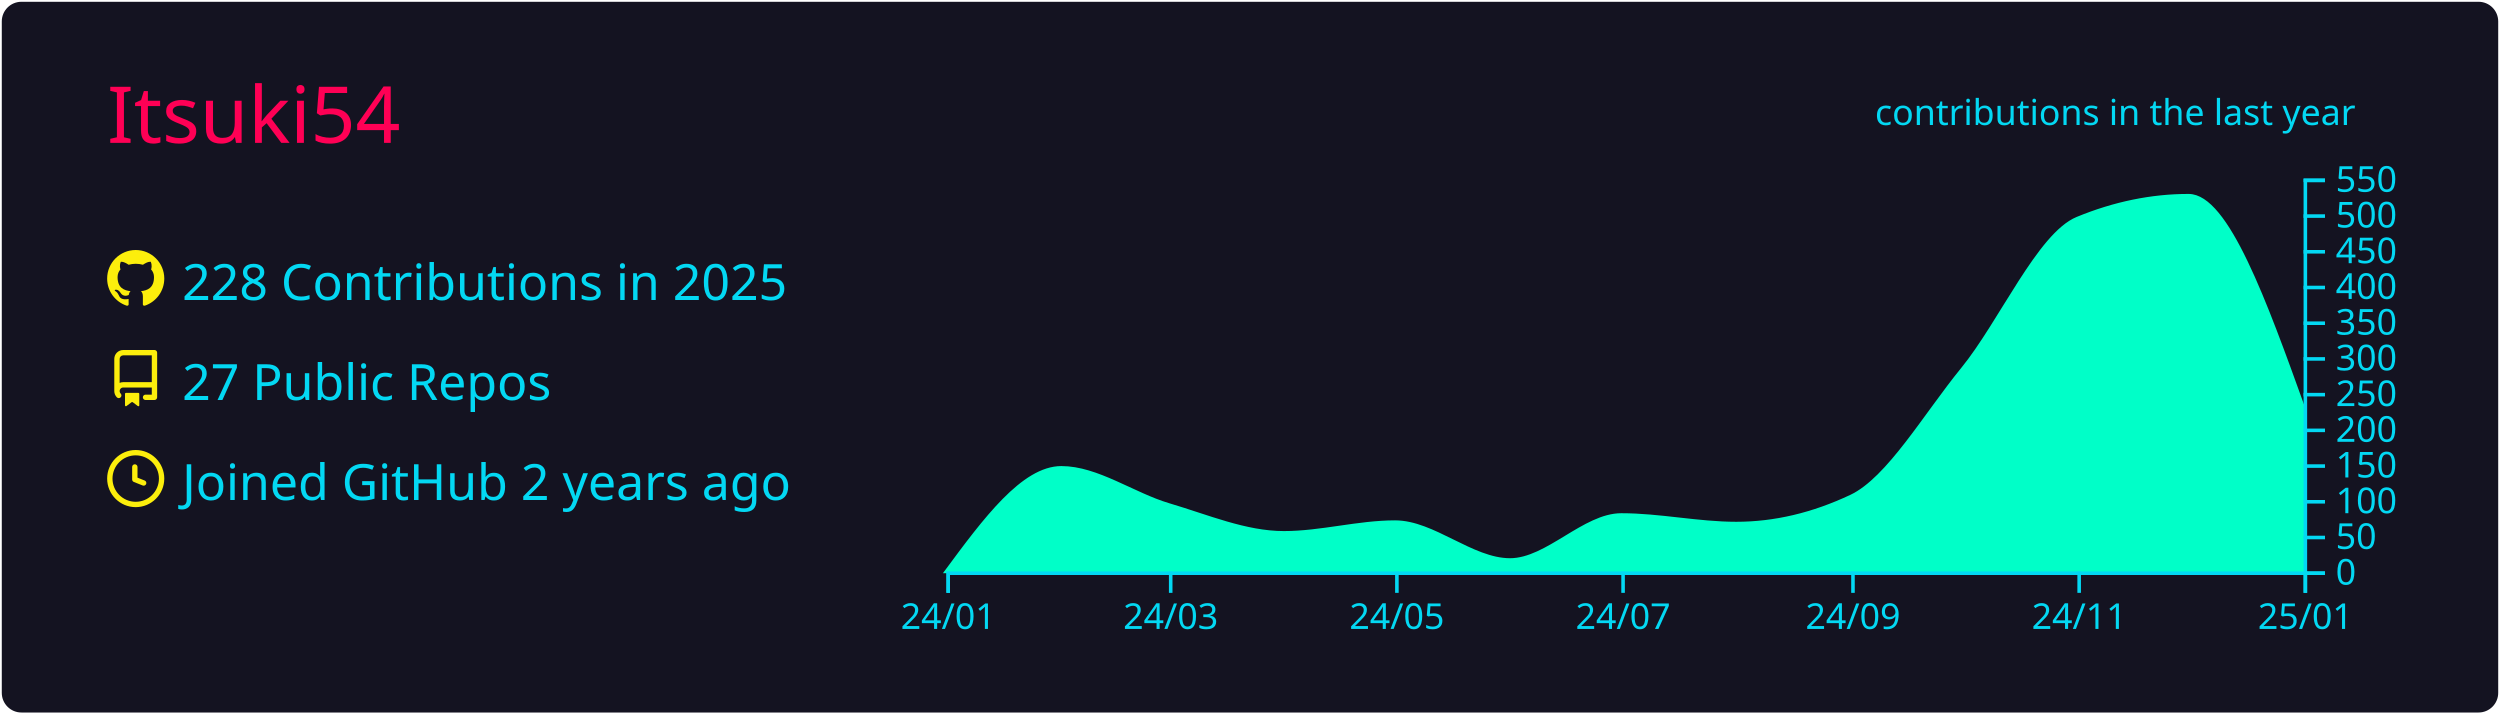
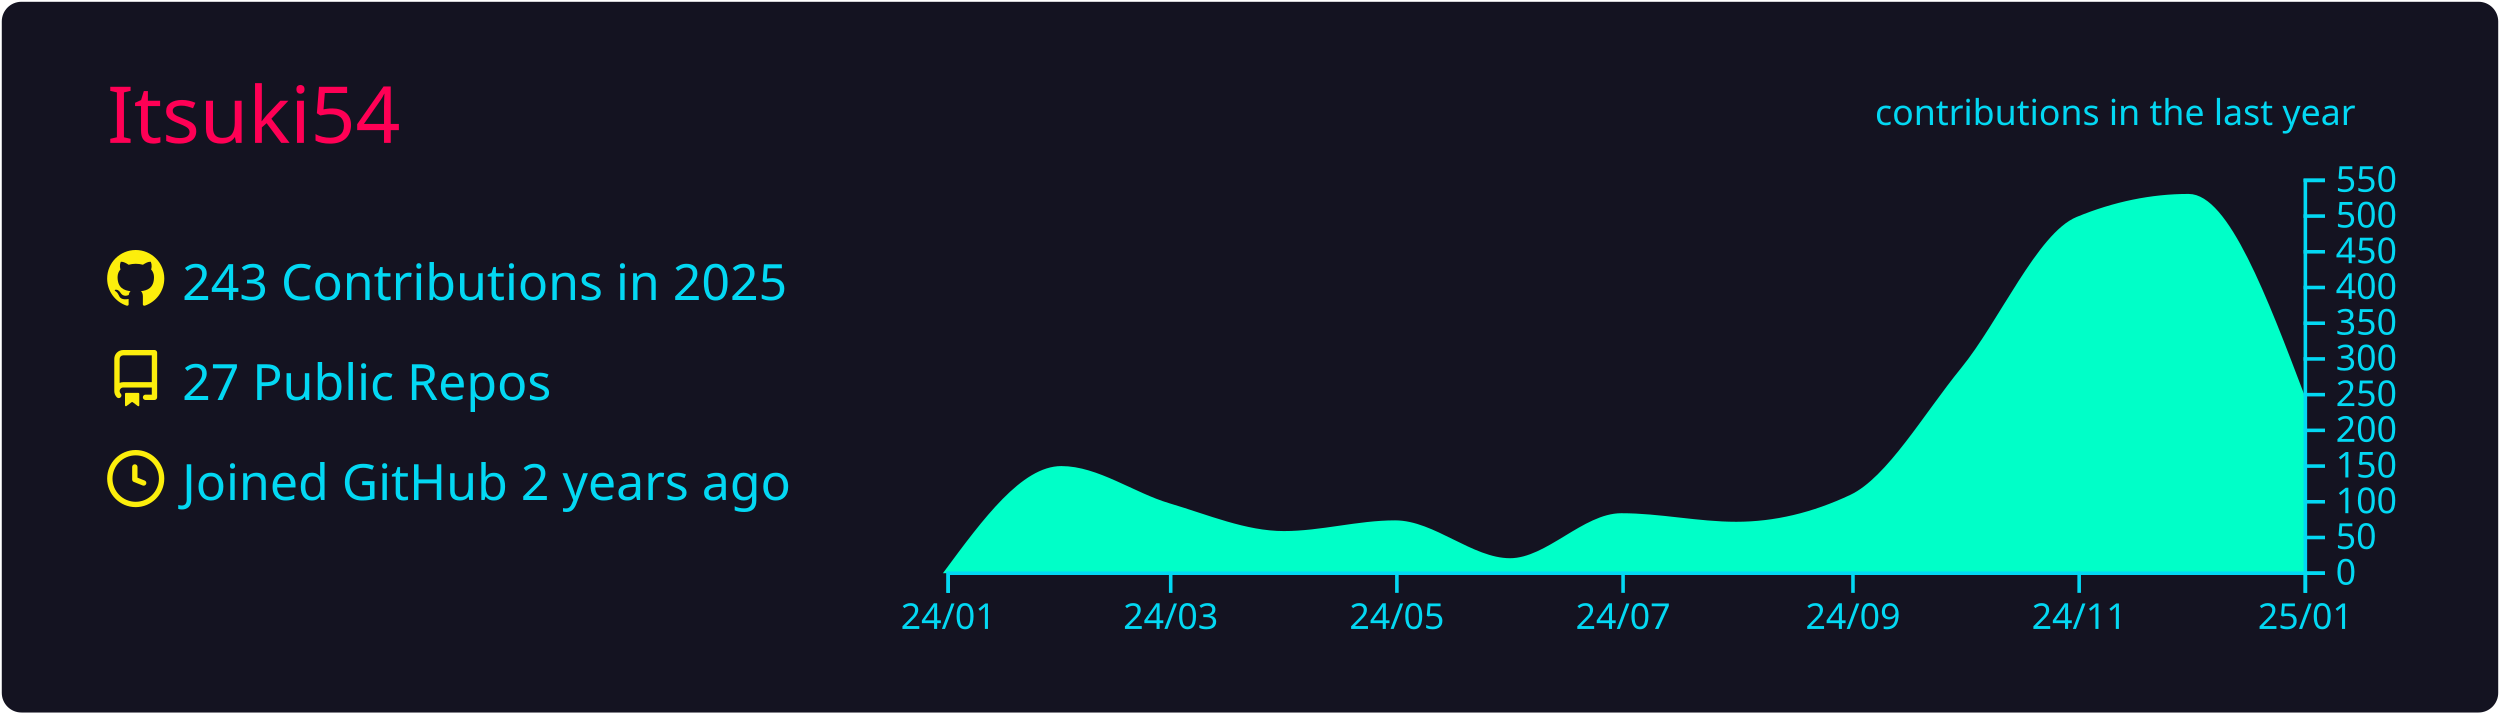
<svg xmlns="http://www.w3.org/2000/svg" width="700" height="200" viewBox="0 0 700 200">
  <style>* {
          font-family: 'Segoe UI', Ubuntu, "Helvetica Neue", Sans-Serif
        }</style>
  <rect x="1" y="1" rx="5" ry="5" height="99%" width="99.714%" stroke="#141321" stroke-width="1" fill="#141321" stroke-opacity="1" />
  <text x="30" y="40" style="font-size: 22px; fill: #ff0055;">Itsuki54</text>
  <g transform="translate(0,40)">
    <g transform="translate(30,30)">
      <g transform="translate(0,0)" width="14" height="14" fill="#fcee0c">
        <path fill-rule="evenodd" d="M8 0C3.58 0 0 3.58 0 8c0 3.54 2.29 6.53 5.47 7.59.4.07.55-.17.55-.38 0-.19-.01-.82-.01-1.49-2.01.37-2.53-.49-2.69-.94-.09-.23-.48-.94-.82-1.13-.28-.15-.68-.52-.01-.53.63-.01 1.08.58 1.23.82.72 1.21 1.87.87 2.33.66.07-.52.28-.87.51-1.07-1.78-.2-3.64-.89-3.64-3.95 0-.87.31-1.59.82-2.15-.08-.2-.36-1.02.08-2.12 0 0 .67-.21 2.2.82.64-.18 1.32-.27 2-.27.68 0 1.36.09 2 .27 1.53-1.04 2.2-.82 2.2-.82.44 1.1.16 1.92.08 2.12.51.56.82 1.27.82 2.15 0 3.07-1.87 3.75-3.65 3.95.29.25.54.73.54 1.48 0 1.07-.01 1.93-.01 2.2 0 .21.15.46.55.38A8.013 8.013 0 0016 8c0-4.42-3.58-8-8-8z" />
      </g>
      <g transform="translate(0,28)" width="14" height="14" fill="#fcee0c">
        <path fill-rule="evenodd" d="M2 2.5A2.5 2.5 0 014.5 0h8.75a.75.75 0 01.75.75v12.5a.75.75 0 01-.75.75h-2.5a.75.75 0 110-1.5h1.75v-2h-8a1 1 0 00-.714 1.7.75.75 0 01-1.072 1.05A2.495 2.495 0 012 11.5v-9zm10.5-1V9h-8c-.356 0-.694.074-1 .208V2.5a1 1 0 011-1h8zM5 12.25v3.25a.25.25 0 00.4.2l1.45-1.087a.25.25 0 01.3 0L8.6 15.7a.25.25 0 00.4-.2v-3.25a.25.25 0 00-.25-.25h-3.5a.25.25 0 00-.25.25z" />
      </g>
      <g transform="translate(0,56)" width="14" height="14" fill="#fcee0c">
        <path fill-rule="evenodd" d="M1.5 8a6.5 6.5 0 1113 0 6.5 6.5 0 01-13 0zM8 0a8 8 0 100 16A8 8 0 008 0zm.5 4.75a.75.75 0 00-1.5 0v3.5a.75.75 0 00.471.696l2.5 1a.75.75 0 00.557-1.392L8.5 7.742V4.75z" />
      </g>
-       <text x="21" y="14" style="fill: #03d8f3; font-size: 14px;">228 Contributions in 2025</text>
+       <text x="21" y="14" style="fill: #03d8f3; font-size: 14px;">243 Contributions in 2025</text>
      <text x="21" y="42" style="fill: #03d8f3; font-size: 14px;">27 Public Repos</text>
      <text x="21" y="70" style="fill: #03d8f3; font-size: 14px;">Joined GitHub 2 years ago</text>
    </g>
    <g color="#00ffc8" transform="translate(295,10)">
-       <path transform="translate(-30,0)" stroke="#00ffc8" fill="#00ffc8" opacity="1" d="M0,110C10.729,95.5,21.457,81,32.186,81C42.222,81,52.259,88.433,62.295,91.4C73.024,94.571,83.752,99.2,94.481,99.2C104.863,99.2,115.246,96.2,125.628,96.2C136.357,96.2,147.086,106.8,157.814,106.8C168.197,106.8,178.579,94.2,188.962,94.2C199.69,94.2,210.419,96.6,221.148,96.6C231.876,96.6,242.605,94.067,253.333,89C263.716,84.097,274.098,66.125,284.481,53.4C295.209,40.25,305.938,15.609,316.667,11.2C327.049,6.933,337.432,4.8,347.814,4.8C358.543,4.8,369.271,34.6,380,64.4L380,110C369.271,110,358.543,110,347.814,110C337.432,110,327.049,110,316.667,110C305.938,110,295.209,110,284.481,110C274.098,110,263.716,110,253.333,110C242.605,110,231.876,110,221.148,110C210.419,110,199.69,110,188.962,110C178.579,110,168.197,110,157.814,110C147.086,110,136.357,110,125.628,110C115.246,110,104.863,110,94.481,110C83.752,110,73.024,110,62.295,110C52.259,110,42.222,110,32.186,110C21.457,110,10.729,110,0,110Z" />
+       <path transform="translate(-30,0)" stroke="#00ffc8" fill="#00ffc8" opacity="1" d="M0,110C10.729,95.5,21.457,81,32.186,81C42.222,81,52.259,88.433,62.295,91.4C73.024,94.571,83.752,99.2,94.481,99.2C104.863,99.2,115.246,96.2,125.628,96.2C136.357,96.2,147.086,106.8,157.814,106.8C168.197,106.8,178.579,94.2,188.962,94.2C199.69,94.2,210.419,96.6,221.148,96.6C231.876,96.6,242.605,94.067,253.333,89C263.716,84.097,274.098,66.125,284.481,53.4C295.209,40.25,305.938,15.609,316.667,11.2C327.049,6.933,337.432,4.8,347.814,4.8C358.543,4.8,369.271,33.1,380,61.4L380,110C369.271,110,358.543,110,347.814,110C337.432,110,327.049,110,316.667,110C305.938,110,295.209,110,284.481,110C274.098,110,263.716,110,253.333,110C242.605,110,231.876,110,221.148,110C210.419,110,199.69,110,188.962,110C178.579,110,168.197,110,157.814,110C147.086,110,136.357,110,125.628,110C115.246,110,104.863,110,94.481,110C83.752,110,73.024,110,62.295,110C52.259,110,42.222,110,32.186,110C21.457,110,10.729,110,0,110Z" />
      <g color="#03d8f3" transform="translate(-30,110)" fill="none" font-size="10" font-family="sans-serif" text-anchor="middle">
        <path class="domain" stroke="currentColor" d="M0.5,6V0.5H380.5V6" />
        <g class="tick" opacity="1" transform="translate(0.5,0)">
          <line stroke="currentColor" y2="6" />
          <text fill="currentColor" y="9" dy="0.71em">24/01</text>
        </g>
        <g class="tick" opacity="1" transform="translate(62.79508,0)">
          <line stroke="currentColor" y2="6" />
          <text fill="currentColor" y="9" dy="0.71em">24/03</text>
        </g>
        <g class="tick" opacity="1" transform="translate(126.1284,0)">
          <line stroke="currentColor" y2="6" />
          <text fill="currentColor" y="9" dy="0.71em">24/05</text>
        </g>
        <g class="tick" opacity="1" transform="translate(189.4617,0)">
          <line stroke="currentColor" y2="6" />
          <text fill="currentColor" y="9" dy="0.71em">24/07</text>
        </g>
        <g class="tick" opacity="1" transform="translate(253.8333,0)">
          <line stroke="currentColor" y2="6" />
          <text fill="currentColor" y="9" dy="0.71em">24/09</text>
        </g>
        <g class="tick" opacity="1" transform="translate(317.1667,0)">
          <line stroke="currentColor" y2="6" />
          <text fill="currentColor" y="9" dy="0.71em">24/11</text>
        </g>
        <g class="tick" opacity="1" transform="translate(380.5,0)">
          <line stroke="currentColor" y2="6" />
          <text fill="currentColor" y="9" dy="0.71em">25/01</text>
        </g>
      </g>
      <g color="#03d8f3" transform="translate(350,0)" fill="none" font-size="10" font-family="sans-serif" text-anchor="start">
        <path class="domain" stroke="currentColor" d="M6,110.5H0.5V0.5H6" />
        <g class="tick" opacity="1" transform="translate(0,110.5)">
          <line stroke="currentColor" x2="6" />
          <text fill="currentColor" x="9" dy="0.32em">0</text>
        </g>
        <g class="tick" opacity="1" transform="translate(0,100.5)">
          <line stroke="currentColor" x2="6" />
          <text fill="currentColor" x="9" dy="0.32em">50</text>
        </g>
        <g class="tick" opacity="1" transform="translate(0,90.5)">
          <line stroke="currentColor" x2="6" />
          <text fill="currentColor" x="9" dy="0.32em">100</text>
        </g>
        <g class="tick" opacity="1" transform="translate(0,80.5)">
          <line stroke="currentColor" x2="6" />
          <text fill="currentColor" x="9" dy="0.32em">150</text>
        </g>
        <g class="tick" opacity="1" transform="translate(0,70.5)">
          <line stroke="currentColor" x2="6" />
          <text fill="currentColor" x="9" dy="0.32em">200</text>
        </g>
        <g class="tick" opacity="1" transform="translate(0,60.5)">
          <line stroke="currentColor" x2="6" />
          <text fill="currentColor" x="9" dy="0.32em">250</text>
        </g>
        <g class="tick" opacity="1" transform="translate(0,50.5)">
          <line stroke="currentColor" x2="6" />
          <text fill="currentColor" x="9" dy="0.32em">300</text>
        </g>
        <g class="tick" opacity="1" transform="translate(0,40.5)">
          <line stroke="currentColor" x2="6" />
          <text fill="currentColor" x="9" dy="0.32em">350</text>
        </g>
        <g class="tick" opacity="1" transform="translate(0,30.5)">
          <line stroke="currentColor" x2="6" />
          <text fill="currentColor" x="9" dy="0.32em">400</text>
        </g>
        <g class="tick" opacity="1" transform="translate(0,20.5)">
          <line stroke="currentColor" x2="6" />
          <text fill="currentColor" x="9" dy="0.32em">450</text>
        </g>
        <g class="tick" opacity="1" transform="translate(0,10.5)">
          <line stroke="currentColor" x2="6" />
          <text fill="currentColor" x="9" dy="0.32em">500</text>
        </g>
        <g class="tick" opacity="1" transform="translate(0,0.5)">
          <line stroke="currentColor" x2="6" />
          <text fill="currentColor" x="9" dy="0.32em">550</text>
        </g>
      </g>
      <g>
        <text y="-15" x="230" style="fill: #03d8f3; font-size: 10px;">contributions in the last year</text>
      </g>
    </g>
  </g>
</svg>
